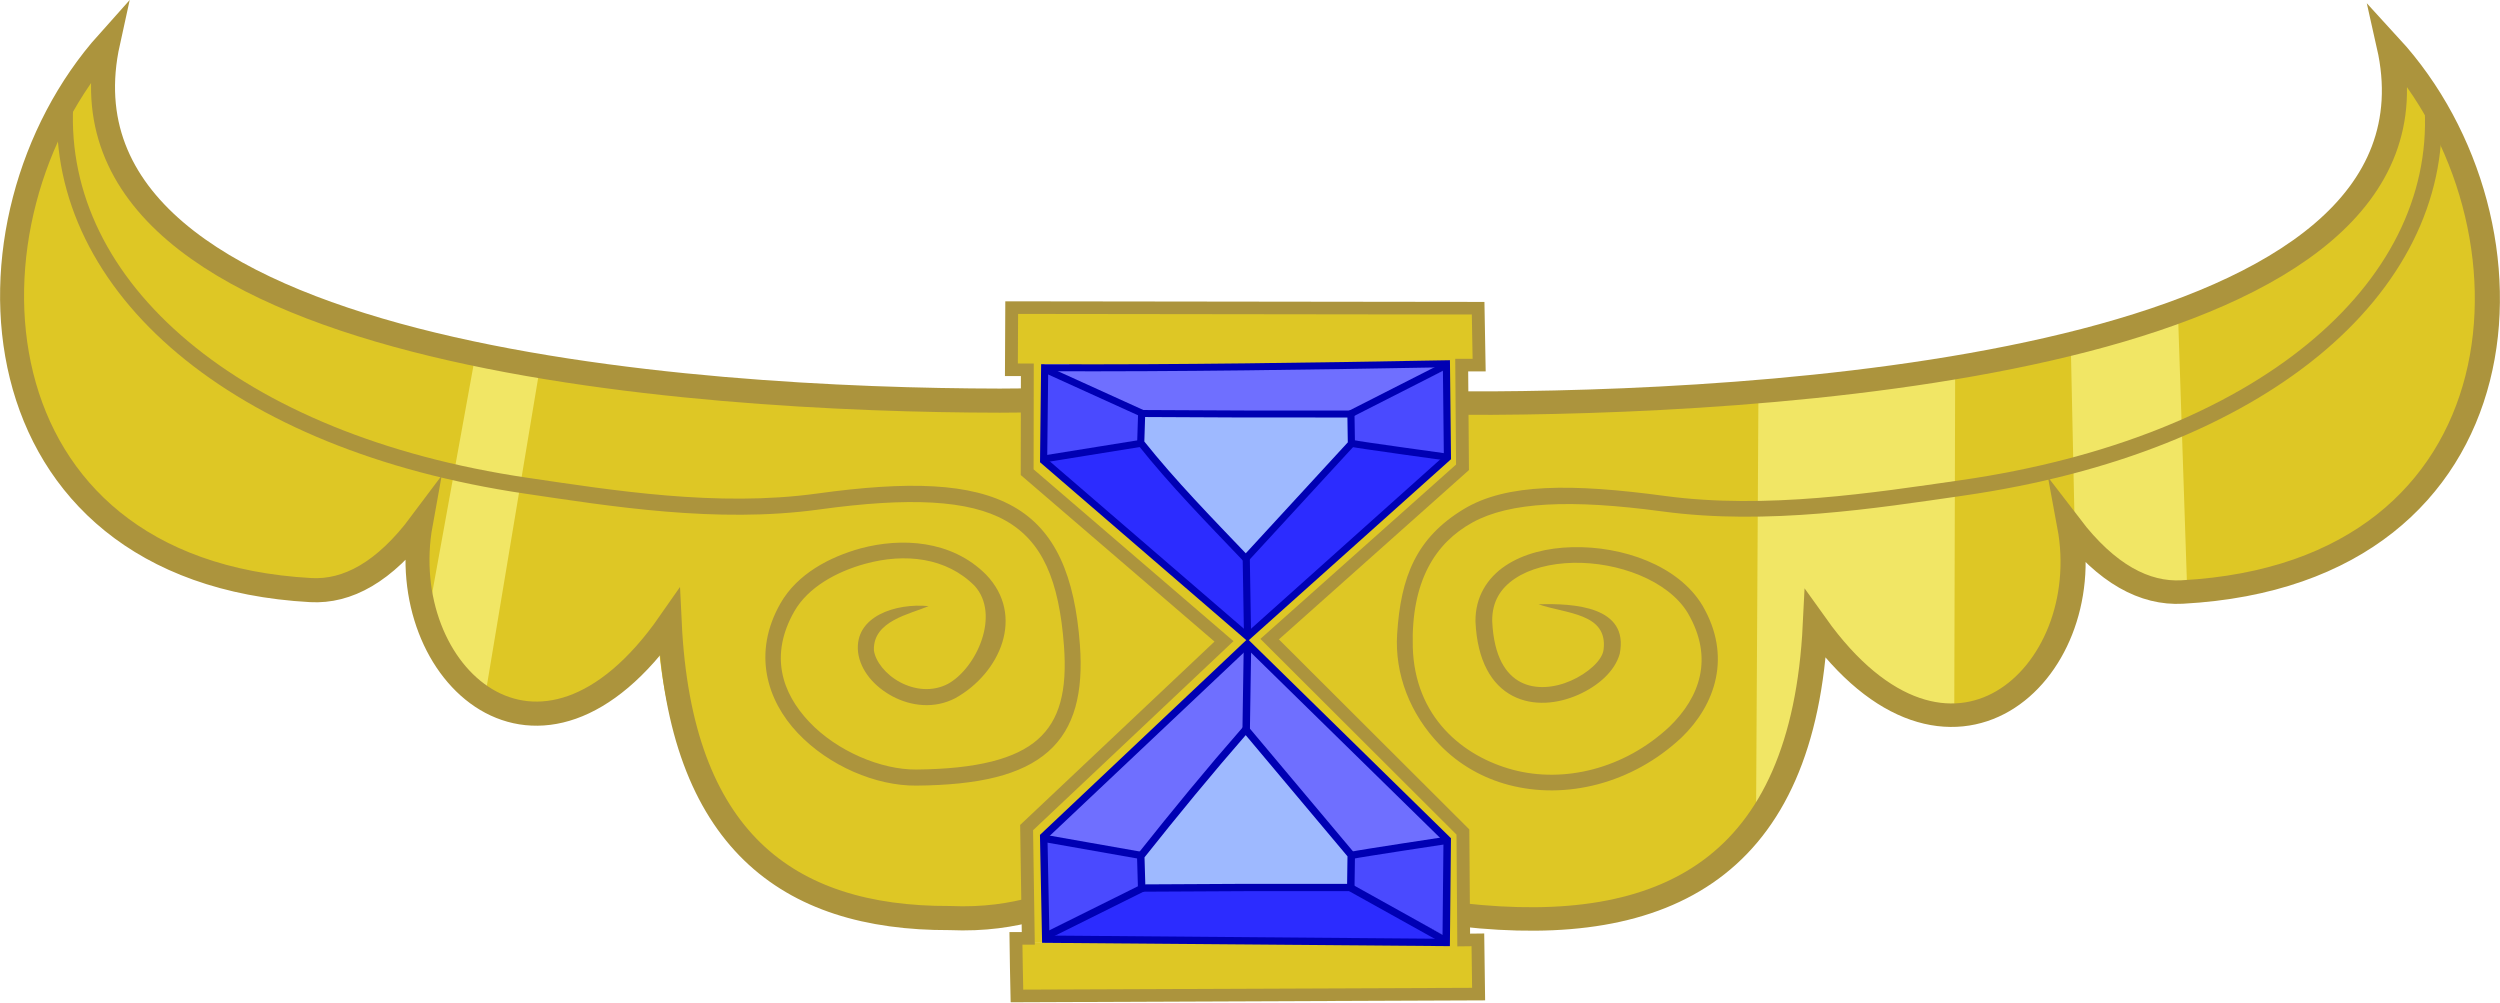
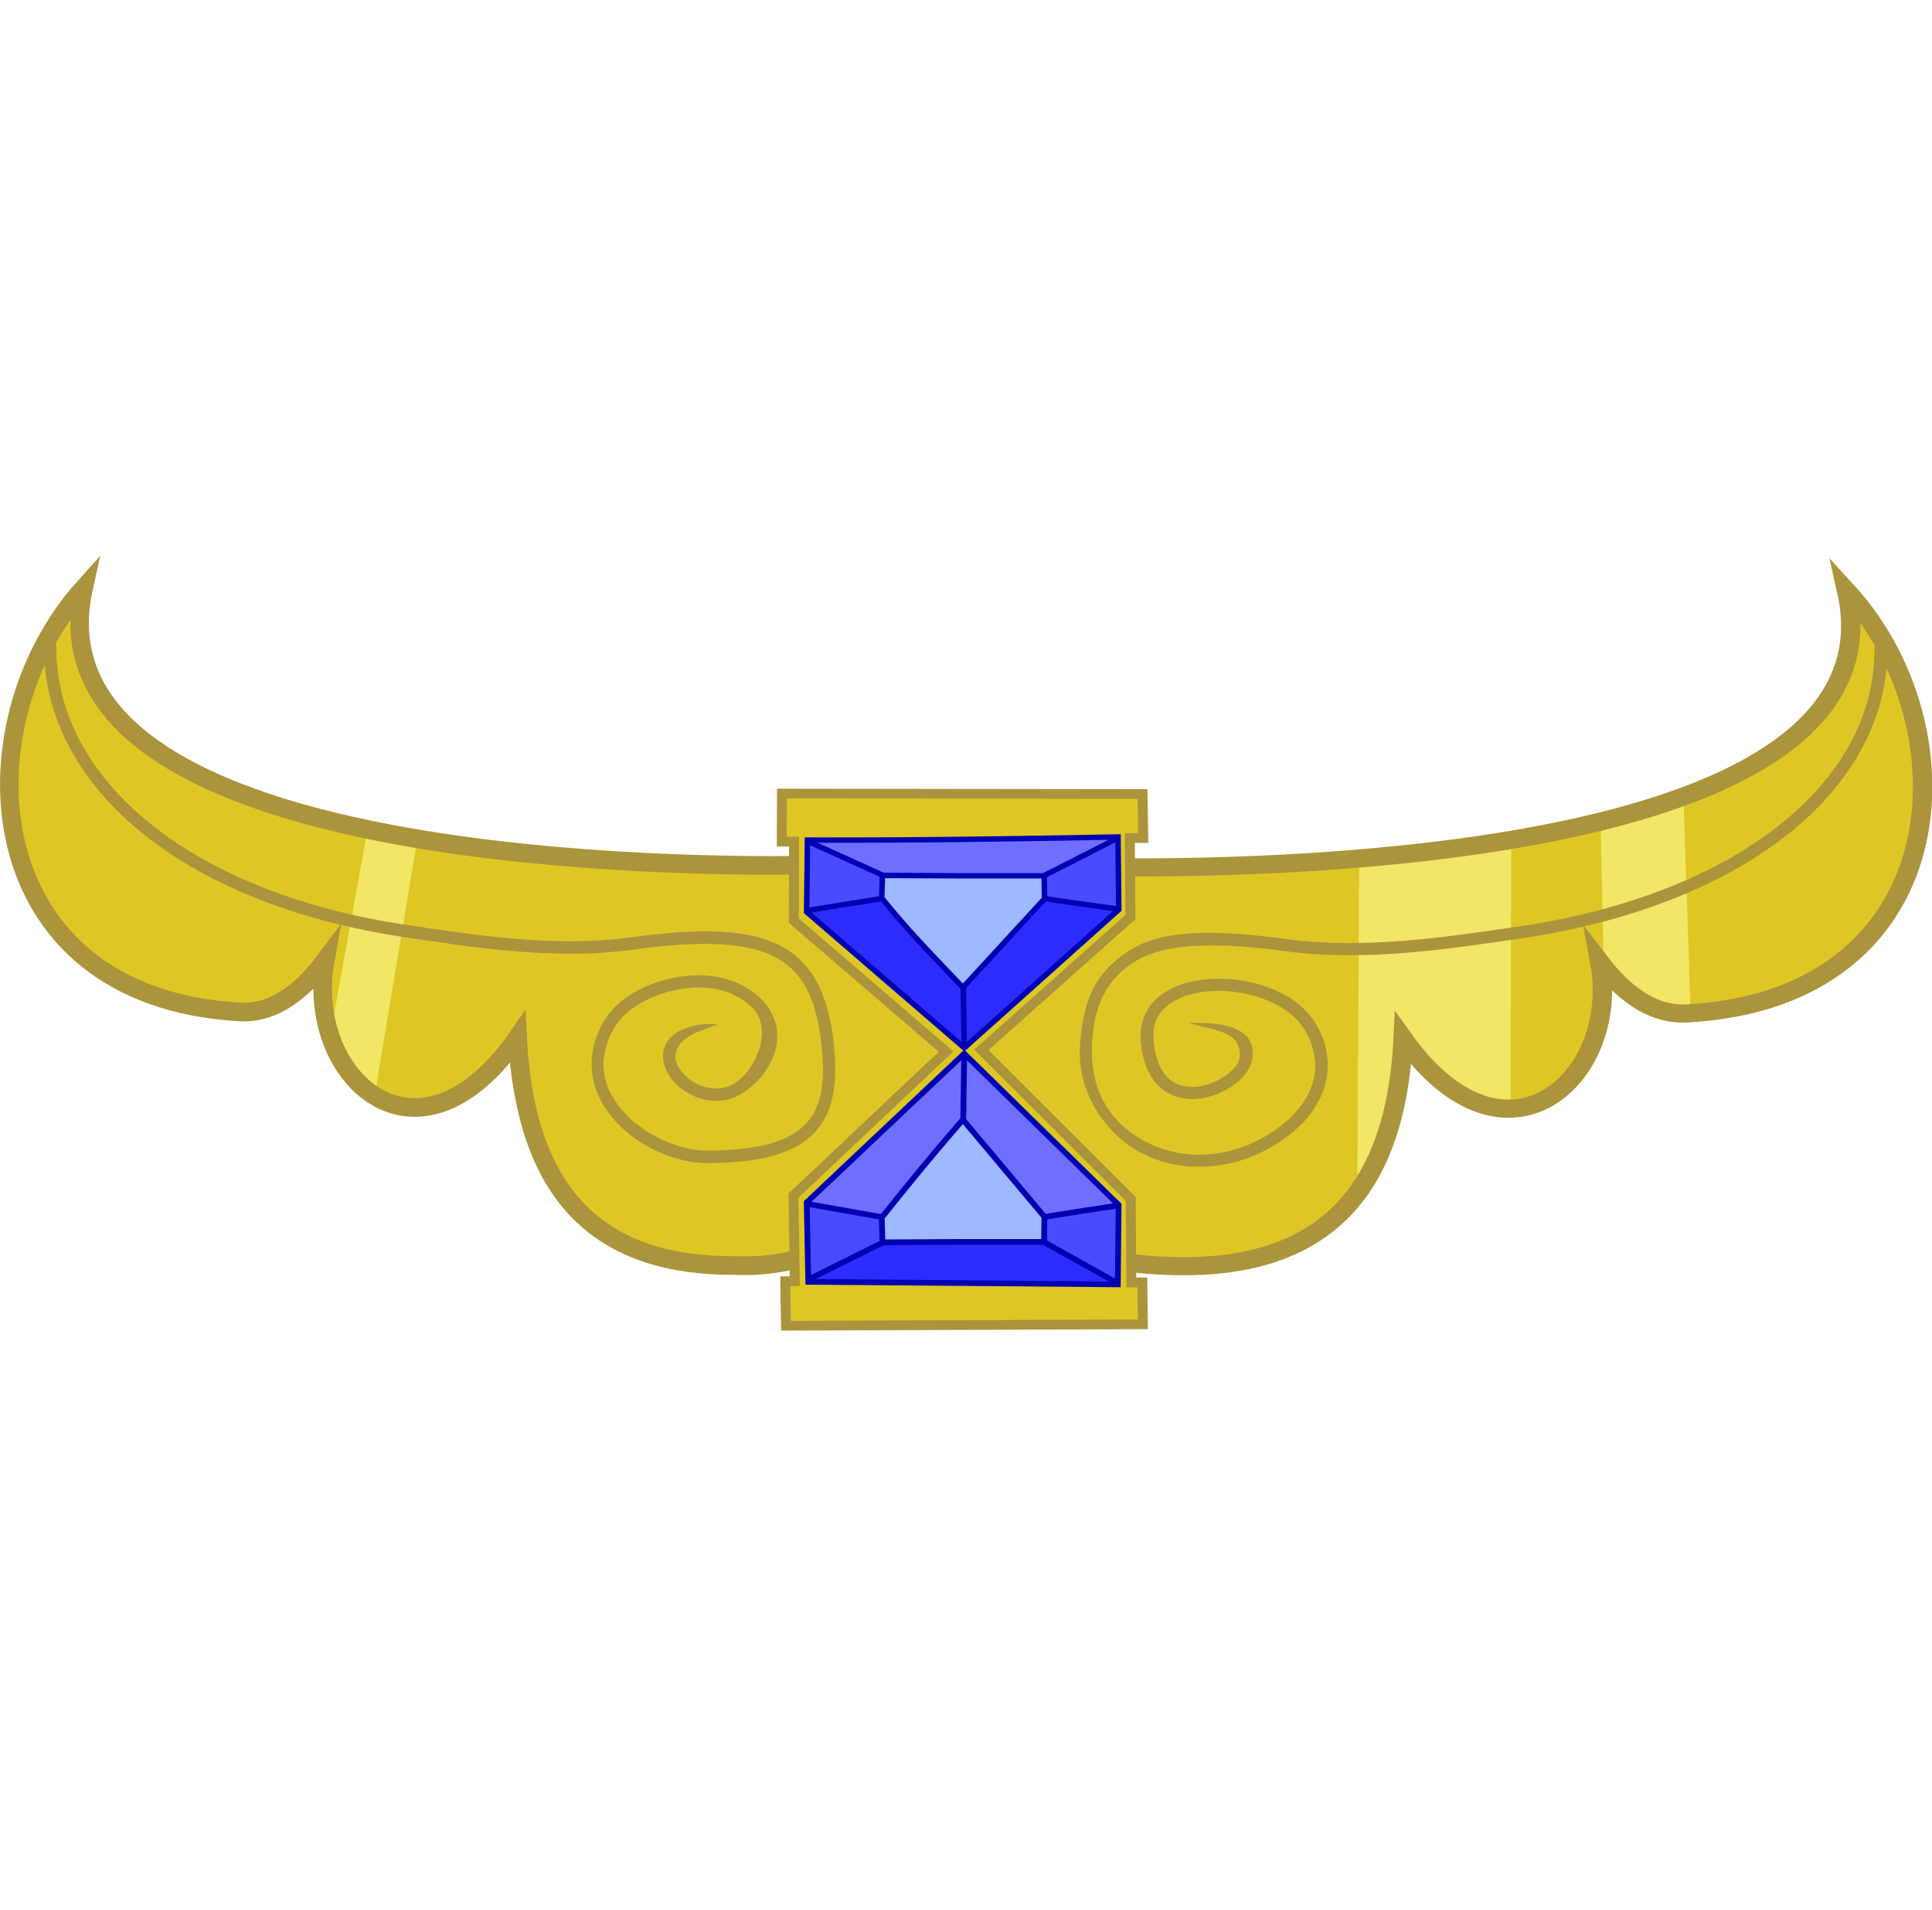
- <svg xmlns="http://www.w3.org/2000/svg" width="416.262" height="166.885" id="svg4236" version="1.1">
+ <svg xmlns="http://www.w3.org/2000/svg" width="416.177" height="411.267" id="svg4236" version="1.1">
  <defs id="defs4238" />
-   <g id="layer1" transform="translate(-166.9065,-446.4149)">
+   <g id="layer1" transform="translate(-166.9116,-326.7287)">
    <g style="display:inline" id="g4993" transform="matrix(0.1188548,0,0,0.116463,344.2643,1113.796)">
      <g transform="matrix(1.707197,0,0,1.752371,489.6748,-5344.616)" id="g3796" style="display:inline">
        <path style="color:#000000;fill:#dec725;fill-opacity:1;stroke:none;stroke-width:9;marker:none;visibility:visible;display:inline;overflow:visible;enable-background:accumulate" d="m -1085.457,-165.54 c -84.058,129.351 -123.727,412.802 200.043,424.196 l 68.526,-41.655 c 1.53,54.166 -19.361,107.599 87.227,142.845 36.145,5.227 72.29,-13.813 108.436,-62.134 24.007,325.587 360.425,209.086 355.356,208.835 17.541,-19.949 0.898,-10.066 0.216,-50.795 22.09,-32.581 153.077,-117.909 167.59,-160.174 C -301.884,162.161 -252.646,140.452 -267.66,107.891 -667.868,107.392 -1085.095,54.829 -1085.457,-165.54 z" id="path3052-174" />
        <path style="color:#000000;fill:#f1e665;fill-opacity:1;stroke:none;stroke-width:9;marker:none;visibility:visible;display:inline;overflow:visible;enable-background:accumulate" d="m -807.8,272.134 36.626,-200.657 52.947,10.258 -44.652,266.426 c -24.891,-19.613 -42.696,-15.594 -44.921,-76.027 z" id="path3078-0" />
        <path style="font-size:medium;font-style:normal;font-variant:normal;font-weight:normal;font-stretch:normal;text-indent:0;text-align:start;text-decoration:none;line-height:normal;letter-spacing:normal;word-spacing:normal;text-transform:none;direction:ltr;block-progression:tb;writing-mode:lr-tb;text-anchor:start;baseline-shift:baseline;color:#000000;fill:#ac943d;fill-opacity:1;stroke:none;stroke-width:13.121;marker:none;visibility:visible;display:inline;overflow:visible;enable-background:accumulate;font-family:Sans;-inkscape-font-specification:Sans" d="m -1113.943,-134.553 c -3.809,76.313 32.143,147.238 98.906,202.906 66.763,55.669 164.274,96.508 284.938,114.219 69.649,10.223 157.165,24.492 241.375,12.938 74.094,-10.167 122.873,-7.795 152.938,9.062 30.064,16.857 43.948,48.35 47.969,102.281 2.725,36.553 -3.555,60.561 -21.562,76.312 -18.008,15.751 -49.711,24.052 -99.625,24.5 -28.769,0.258 -64.995,-14.904 -87.75,-38.75 -22.755,-23.846 -32.79,-54.718 -12.312,-90.344 11.195,-19.477 34.413,-32.258 58,-38.719 32.861,-9.009 66.764,-5.178 89.906,17.938 21.275,23.228 1.831,66.968 -21.844,79.969 -12.879,6.708 -27.342,4.962 -39.25,-1.312 -11.908,-6.274 -20.407,-17.154 -21.531,-26.125 -0.843,-23.983 29.525,-29.392 44.89,-35.956 -26.346,-2.643 -61.17,7.972 -57.89,37.581 1.884,15.041 13.452,28.215 28.406,36.094 14.954,7.879 34.157,10.376 51.438,1.375 36.745,-20.329 57.57,-67.289 25.188,-100.781 -28.497,-28.394 -69.66,-30.221 -102.781,-21.438 -25.665,7.029 -52.12,20.859 -65.906,44.844 -23.152,40.279 -11.326,79.169 14.219,105.938 25.544,26.769 64.042,43.111 97.344,42.812 51.278,-0.46 86.203,-8.575 108.125,-27.75 21.922,-19.175 28.873,-48.614 26,-87.156 -4.164,-55.862 -19.843,-93.296 -54.594,-112.781 -34.751,-19.485 -86.064,-20.898 -161.156,-10.594 -81.542,11.189 -167.879,-2.66 -237.688,-12.906 -118.797,-17.437 -214.083,-57.684 -278.438,-111.344 -64.354,-53.66 -97.804,-120.33 -94.219,-192.156 z" id="path3825-7" />
        <path id="path3054-1" d="m -263.2,103.62 c -22.227,1.996 -43.427,3.138 -77.237,3.089 -248.146,-0.361 -788.897,-34.432 -731.724,-292.535 -130.691,145.088 -114.259,431.7 166.254,447.106 30.027,1.649 60.524,-14.605 90.291,-54.232 -22.279,122.152 97.344,233.618 204.286,80.886 8.452,176.007 95.65,241.353 229.664,240.909 58.012,2.539 88.311,-15.294 121.297,-21.962" style="color:#000000;fill:none;stroke:#ac943d;stroke-width:19.681;stroke-linecap:butt;stroke-linejoin:miter;stroke-miterlimit:10;stroke-opacity:1;stroke-dasharray:none;stroke-dashoffset:0;marker:none;visibility:visible;display:inline;overflow:visible;enable-background:accumulate" />
      </g>
      <g transform="matrix(1.829773,0,0,1.746114,-1479.181,-5424.985)" id="g3807" style="display:inline">
        <path style="color:#000000;fill:#dec725;fill-opacity:1;stroke:none;stroke-width:9;marker:none;visibility:visible;display:inline;overflow:visible;enable-background:accumulate" d="m 1834.759,-117.232 c 80.14,129.42 117.959,413.022 -190.717,424.421 l -65.332,-41.677 c -1.459,54.194 18.458,107.656 -83.16,142.921 -34.46,5.23 -68.92,-13.82 -103.38,-62.167 -50.66,322.42 -311.139,207.605 -332.882,211.367 19.403,-81.332 -142.826,-175.635 -144.606,-209.568 -7.074,-32.746 63.132,-29.515 80.49,-88.55 59.368,-49.582 74.648,-36.629 62.867,-103.168 383.749,-3.563 786.506,-53.645 776.721,-273.578 z" id="path3052-1" />
        <path style="color:#000000;fill:#f1e665;fill-opacity:1;stroke:none;stroke-width:20;marker:none;visibility:visible;display:inline;overflow:visible;enable-background:accumulate" d="m 1337.34,494.625 1.845,-351.077 150.608,-18.865 -0.718,291.819 c -36.473,-6.927 -77.526,-46.92 -113.999,-97.434 -6.597,111.962 12.523,137.566 -37.736,175.556 z" id="path3851" />
        <path style="color:#000000;fill:#f1e665;fill-opacity:1;stroke:none;stroke-width:20;marker:none;visibility:visible;display:inline;overflow:visible;enable-background:accumulate" d="m 1581.156,250.035 -2.888,-144.325 82.086,-24.486 7.132,229.147 c -30.916,-13.116 -55.415,14.77 -86.33,-60.336 z" id="path3858" />
        <path id="path3054-1-0" d="m 1045.913,152.377 c 21.897,2.273 52.242,2.976 89.322,2.753 241.057,-1.454 740.543,-38.269 686.848,-292.659 124.598,145.165 108.932,431.929 -158.504,447.344 -28.628,1.65 -57.703,-14.613 -86.082,-54.261 21.24,122.218 -92.806,233.742 -194.763,80.929 -9.101,198.876 -113.95,256.541 -270.704,237.658 -9.234,-1.112 -46.843,-13.148 -56.429,-14.778" style="color:#000000;fill:none;stroke:#ac943d;stroke-width:19.222;stroke-linecap:butt;stroke-linejoin:miter;stroke-miterlimit:10;stroke-opacity:1;stroke-dasharray:none;stroke-dashoffset:0;marker:none;visibility:visible;display:inline;overflow:visible;enable-background:accumulate" />
        <path style="font-size:medium;font-style:normal;font-variant:normal;font-weight:normal;font-stretch:normal;text-indent:0;text-align:start;text-decoration:none;line-height:normal;letter-spacing:normal;word-spacing:normal;text-transform:none;direction:ltr;block-progression:tb;writing-mode:lr-tb;text-anchor:start;baseline-shift:baseline;color:#000000;fill:#ac943d;fill-opacity:1;stroke:none;stroke-width:12.815;marker:none;visibility:visible;display:inline;overflow:visible;enable-background:accumulate;font-family:Sans;-inkscape-font-specification:Sans" d="m 1862.086,-86.187 -12.812,0.594 c 3.426,72.021 -28.534,138.823 -89.875,192.5 -61.341,53.677 -152.118,93.907 -265.312,111.344 -66.559,10.253 -148.851,24.088 -226.5,12.906 -71.626,-10.314 -121.44,-10.275 -153.875,10.656 -36.538,23.58 -48.407,55.446 -51.17,102.528 -1.916,32.638 9.82,65.373 32.674,90.621 14.61,16.151 32.831,27.165 52.683,32.788 43.535,12.332 94.418,-0.791 132.25,-38.656 l 0.062,-0.031 0.031,-0.031 c 26.043,-26.926 38.803,-66.673 16.031,-108.25 l 0,-0.031 -0.031,-0.031 c -18.527,-32.815 -61.242,-48.61 -99.5,-47.625 -19.129,0.492 -37.374,5.244 -51.281,15.188 -13.907,9.944 -23.131,25.586 -22.938,45.438 l 0,0.094 0,0.125 c 1.317,32.373 12.522,52.03 28.406,60.875 15.884,8.845 34.733,6.465 50.156,-0.812 15.423,-7.277 28.247,-19.365 31.906,-33.719 7.132,-38.633 -34.773,-41.287 -62.232,-40.433 20.994,7.879 53.396,7.061 49.826,37.277 -1.038,8.788 -12.239,19.275 -24.969,25.281 -12.73,6.006 -27.306,7.403 -38.469,1.188 -11.138,-6.202 -20.569,-20.405 -21.812,-50 -4e-4,-0.043 4e-4,-0.082 0,-0.125 -9e-4,-0.022 9e-4,-0.04 0,-0.062 -0.1,-15.912 6.512,-26.818 17.562,-34.719 11.096,-7.933 27.001,-12.339 44.188,-12.781 34.348,-0.884 72.824,14.287 87.969,41.031 0.011,0.02 0.02,0.042 0.031,0.062 20.163,36.874 9.22,68.978 -14,93.031 -34.82,34.85 -80.971,46.342 -119.688,35.375 -38.58,-10.928 -75.451,-43.279 -76.875,-100.625 -1.336,-53.783 17.218,-85.154 45.688,-101.906 28.58,-16.817 74.957,-19.199 145.562,-9.031 80.376,11.574 163.853,-2.71 230.25,-12.938 115.102,-17.73 208.149,-58.634 271.812,-114.344 63.664,-55.71 97.874,-126.552 94.25,-202.75 z" id="path3825-7-4" />
      </g>
      <path id="path3023-9" d="m -18.189,-5200.937 122.528,58.018 296.437,2.735 132.579,-68.834 z" style="color:#000000;fill:#6f6fff;fill-opacity:1;stroke:none;stroke-width:10;marker:none;visibility:visible;display:inline;overflow:visible;enable-background:accumulate" />
      <path id="path3809-4" d="m -25.215,-5197.127 -6.428,126.786 135.714,-27.857 0,-40.714 z" style="color:#000000;fill:#4a4aff;fill-opacity:1;stroke:none;stroke-width:10;marker:none;visibility:visible;display:inline;overflow:visible;enable-background:accumulate" />
      <path id="path3811-8" d="m 402.642,-5138.198 0,42.143 132.143,18.571 -2.143,-125 z" style="color:#000000;fill:#4a4aff;fill-opacity:1;stroke:none;stroke-width:10;marker:none;visibility:visible;display:inline;overflow:visible;enable-background:accumulate" />
      <path id="path3813-8" d="m -27.786,-5072.647 132.283,-23.233 146.31,163.892 153.59,-164.938 129.967,22.259 -277.792,251.023 z" style="color:#000000;fill:#2c2cff;fill-opacity:1;stroke:none;stroke-width:10;marker:none;visibility:visible;display:inline;overflow:visible;enable-background:accumulate" />
      <path id="path3023-1" d="m -20.078,-4391.258 124.45,-65.496 296.198,-2.992 132.472,75.309 z" style="color:#000000;fill:#2c2cff;fill-opacity:1;stroke:none;stroke-width:10;marker:none;visibility:visible;display:inline;overflow:visible;enable-background:accumulate" />
      <path id="path3809-7" d="m -25.077,-4397.447 -6.423,-138.713 135.605,30.478 0,44.544 z" style="color:#000000;fill:#4a4aff;fill-opacity:1;stroke:none;stroke-width:10;marker:none;visibility:visible;display:inline;overflow:visible;enable-background:accumulate" />
      <path id="path3811-4" d="m 402.436,-4461.919 0,-46.107 132.037,-20.319 -2.141,136.759 z" style="color:#000000;fill:#4a4aff;fill-opacity:1;stroke:none;stroke-width:10;marker:none;visibility:visible;display:inline;overflow:visible;enable-background:accumulate" />
      <path id="path3813-0" d="m -27.646,-4533.636 132.176,25.419 146.192,-179.31 153.467,180.454 129.862,-24.353 -277.569,-274.637 z" style="color:#000000;fill:#6f6fff;fill-opacity:1;stroke:none;stroke-width:10;marker:none;visibility:visible;display:inline;overflow:visible;enable-background:accumulate" />
      <path id="path3019-9" d="m 253.516,-4684.236 1.81,-120.721" style="color:#000000;fill:none;stroke:#0000b3;stroke-width:10.456;stroke-linecap:butt;stroke-linejoin:miter;stroke-miterlimit:4;stroke-opacity:1;stroke-dasharray:none;stroke-dashoffset:0;marker:none;visibility:visible;display:inline;overflow:visible;enable-background:accumulate" />
      <path id="path3009-8" d="m 252.96,-4687.559 147.787,179.577 -0.648,46.409 c -119.031,-0.136 -181.92,-0.083 -292.936,0.781 l -1.296,-45.672 c 48.746,-62.574 94.445,-119.467 147.093,-181.096 z" style="color:#000000;fill:#9eb9ff;fill-opacity:1;stroke:#0000b3;stroke-width:10.456;stroke-linecap:butt;stroke-linejoin:miter;stroke-miterlimit:4;stroke-opacity:1;stroke-dasharray:none;stroke-dashoffset:0;marker:none;visibility:visible;display:inline;overflow:visible;enable-background:accumulate" />
      <path id="path3011-8" d="m -27.142,-4531.426 134.565,24.242" style="color:#000000;fill:none;stroke:#0000b3;stroke-width:10.456;stroke-linecap:butt;stroke-linejoin:miter;stroke-miterlimit:4;stroke-opacity:1;stroke-dasharray:none;stroke-dashoffset:0;marker:none;visibility:visible;display:inline;overflow:visible;enable-background:accumulate" />
      <path id="path3013-2" d="m -24.618,-4393.279 134.608,-68.291" style="color:#000000;fill:none;stroke:#0000b3;stroke-width:10.456;stroke-linecap:butt;stroke-linejoin:miter;stroke-miterlimit:4;stroke-opacity:1;stroke-dasharray:none;stroke-dashoffset:0;marker:none;visibility:visible;display:inline;overflow:visible;enable-background:accumulate" />
      <path id="path3017-4" d="m 401.125,-4507.531 c 11.312,-2.629 134.945,-21.685 134.945,-21.685" style="color:#000000;fill:none;stroke:#0000b3;stroke-width:10.456;stroke-linecap:butt;stroke-linejoin:miter;stroke-miterlimit:4;stroke-opacity:1;stroke-dasharray:none;stroke-dashoffset:0;marker:none;visibility:visible;display:inline;overflow:visible;enable-background:accumulate" />
      <path id="path3015-5" d="m 399.229,-4461.538 131.794,74.891" style="color:#000000;fill:none;stroke:#0000b3;stroke-width:10.456;stroke-linecap:butt;stroke-linejoin:miter;stroke-miterlimit:4;stroke-opacity:1;stroke-dasharray:none;stroke-dashoffset:0;marker:none;visibility:visible;display:inline;overflow:visible;enable-background:accumulate" />
      <path id="path3930" d="m -68.616,-5246.495 642.355,-5.051" style="color:#000000;fill:none;stroke:#dec725;stroke-width:75;stroke-linecap:butt;stroke-linejoin:miter;stroke-miterlimit:4;stroke-opacity:1;stroke-dasharray:none;stroke-dashoffset:0;marker:none;visibility:visible;display:inline;overflow:visible;enable-background:accumulate" />
      <path id="path3930-5" d="m -61.574,-4346.866 636.816,0" style="color:#000000;fill:none;stroke:#dec725;stroke-width:72.648;stroke-linecap:butt;stroke-linejoin:miter;stroke-miterlimit:4;stroke-opacity:1;stroke-dasharray:none;stroke-dashoffset:0;marker:none;visibility:visible;display:inline;overflow:visible;enable-background:accumulate" />
      <path id="path3957" d="m -39.796,-5212.311 -1.133,149.112 281.428,250 -283.5,272.143 3.449,158.449" style="color:#000000;fill:none;stroke:#dec725;stroke-width:20;stroke-linecap:butt;stroke-linejoin:miter;stroke-miterlimit:4;stroke-opacity:1;stroke-dasharray:none;stroke-dashoffset:0;marker:none;visibility:visible;display:inline;overflow:visible;enable-background:accumulate" />
      <path id="path3957-7" d="m 543.377,-5215.381 1.106,149.154 -274.796,250.07 274.964,280.301 0.625,154.433" style="color:#000000;fill:none;stroke:#dec725;stroke-width:19.766;stroke-linecap:butt;stroke-linejoin:miter;stroke-miterlimit:4;stroke-opacity:1;stroke-dasharray:none;stroke-dashoffset:0;marker:none;visibility:visible;display:inline;overflow:visible;enable-background:accumulate" />
      <path id="path3793-2" d="m 5.681,-5210.488 400.526,-2.228" style="color:#000000;fill:none;stroke:#dec725;stroke-width:10;stroke-linecap:butt;stroke-linejoin:miter;stroke-miterlimit:4;stroke-opacity:1;stroke-dasharray:none;stroke-dashoffset:0;marker:none;visibility:visible;display:inline;overflow:visible;enable-background:accumulate" />
      <path id="path3019" d="m 253.603,-4934.996 1.811,110.341" style="color:#000000;fill:none;stroke:#0000b3;stroke-width:10;stroke-linecap:butt;stroke-linejoin:miter;stroke-miterlimit:4;stroke-opacity:1;stroke-dasharray:none;stroke-dashoffset:0;marker:none;visibility:visible;display:inline;overflow:visible;enable-background:accumulate" />
      <path id="path3007" d="m -28.75,-5204.663 -1.464,132.893 285.714,251.429 280,-255.714 -1.429,-134.286 c -186.155,3.404 -374.567,6.473 -562.821,5.678 z" style="color:#000000;fill:#000000;fill-opacity:0;stroke:#0000b3;stroke-width:10;stroke-linecap:butt;stroke-linejoin:miter;stroke-miterlimit:4;stroke-opacity:1;stroke-dasharray:none;stroke-dashoffset:0;marker:none;visibility:visible;display:inline;overflow:visible;enable-background:accumulate" />
      <path id="path3009" d="m 253.047,-4931.959 147.906,-164.137 -0.649,-42.419 c -119.127,0.124 -182.066,0.076 -293.172,-0.714 l -1.298,41.745 c 45.211,57.847 94.522,109.195 147.212,165.525 z" style="color:#000000;fill:#9eb9ff;fill-opacity:1;stroke:#0000b3;stroke-width:10;stroke-linecap:butt;stroke-linejoin:miter;stroke-miterlimit:4;stroke-opacity:1;stroke-dasharray:none;stroke-dashoffset:0;marker:none;visibility:visible;display:inline;overflow:visible;enable-background:accumulate" />
      <path id="path3011" d="m -27.281,-5074.668 134.673,-22.158" style="color:#000000;fill:none;stroke:#0000b3;stroke-width:10;stroke-linecap:butt;stroke-linejoin:miter;stroke-miterlimit:4;stroke-opacity:1;stroke-dasharray:none;stroke-dashoffset:0;marker:none;visibility:visible;display:inline;overflow:visible;enable-background:accumulate" />
      <path id="path3013" d="m -24.755,-5200.937 134.717,62.419" style="color:#000000;fill:none;stroke:#0000b3;stroke-width:10;stroke-linecap:butt;stroke-linejoin:miter;stroke-miterlimit:4;stroke-opacity:1;stroke-dasharray:none;stroke-dashoffset:0;marker:none;visibility:visible;display:inline;overflow:visible;enable-background:accumulate" />
      <path id="path3017" d="m 401.331,-5096.509 c 11.321,2.403 135.053,19.821 135.053,19.821" style="color:#000000;fill:none;stroke:#0000b3;stroke-width:10;stroke-linecap:butt;stroke-linejoin:miter;stroke-miterlimit:4;stroke-opacity:1;stroke-dasharray:none;stroke-dashoffset:0;marker:none;visibility:visible;display:inline;overflow:visible;enable-background:accumulate" />
      <path id="path3015" d="m 399.433,-5138.546 131.9,-68.451" style="color:#000000;fill:none;stroke:#0000b3;stroke-width:10;stroke-linecap:butt;stroke-linejoin:miter;stroke-miterlimit:4;stroke-opacity:1;stroke-dasharray:none;stroke-dashoffset:0;marker:none;visibility:visible;display:inline;overflow:visible;enable-background:accumulate" />
      <path id="path3007-4" d="m -27.219,-4387.678 -2.855,-146.918 285.485,-275.08 279.775,279.769 -1.427,146.918 z" style="color:#000000;fill:#000000;fill-opacity:0;stroke:#0000b3;stroke-width:10.456;stroke-linecap:butt;stroke-linejoin:miter;stroke-miterlimit:4;stroke-opacity:1;stroke-dasharray:none;stroke-dashoffset:0;marker:none;visibility:visible;display:inline;overflow:visible;enable-background:accumulate" />
      <path id="path3932" d="m 579.928,-5208.416 -1.429,-81.354 -653.428,-0.857 -0.418,88.878 22.327,0.049 -0.231,146.361 275.731,241.855 -276.518,266.277 2.363,158.348 -17.332,0 c 0.249,27.846 0.93,54.507 1.45,82.349 l 646.74,-2.675 -1.032,-77.555 -19.866,0.244 -1.114,-154.406 -270.731,-275.745 270.174,-245.663 -1.114,-146.11 z" style="color:#000000;fill:none;stroke:#ac943d;stroke-width:18;stroke-linecap:butt;stroke-linejoin:miter;stroke-miterlimit:4;stroke-opacity:1;stroke-dasharray:none;stroke-dashoffset:0;marker:none;visibility:visible;display:inline;overflow:visible;enable-background:accumulate" />
    </g>
  </g>
</svg>
